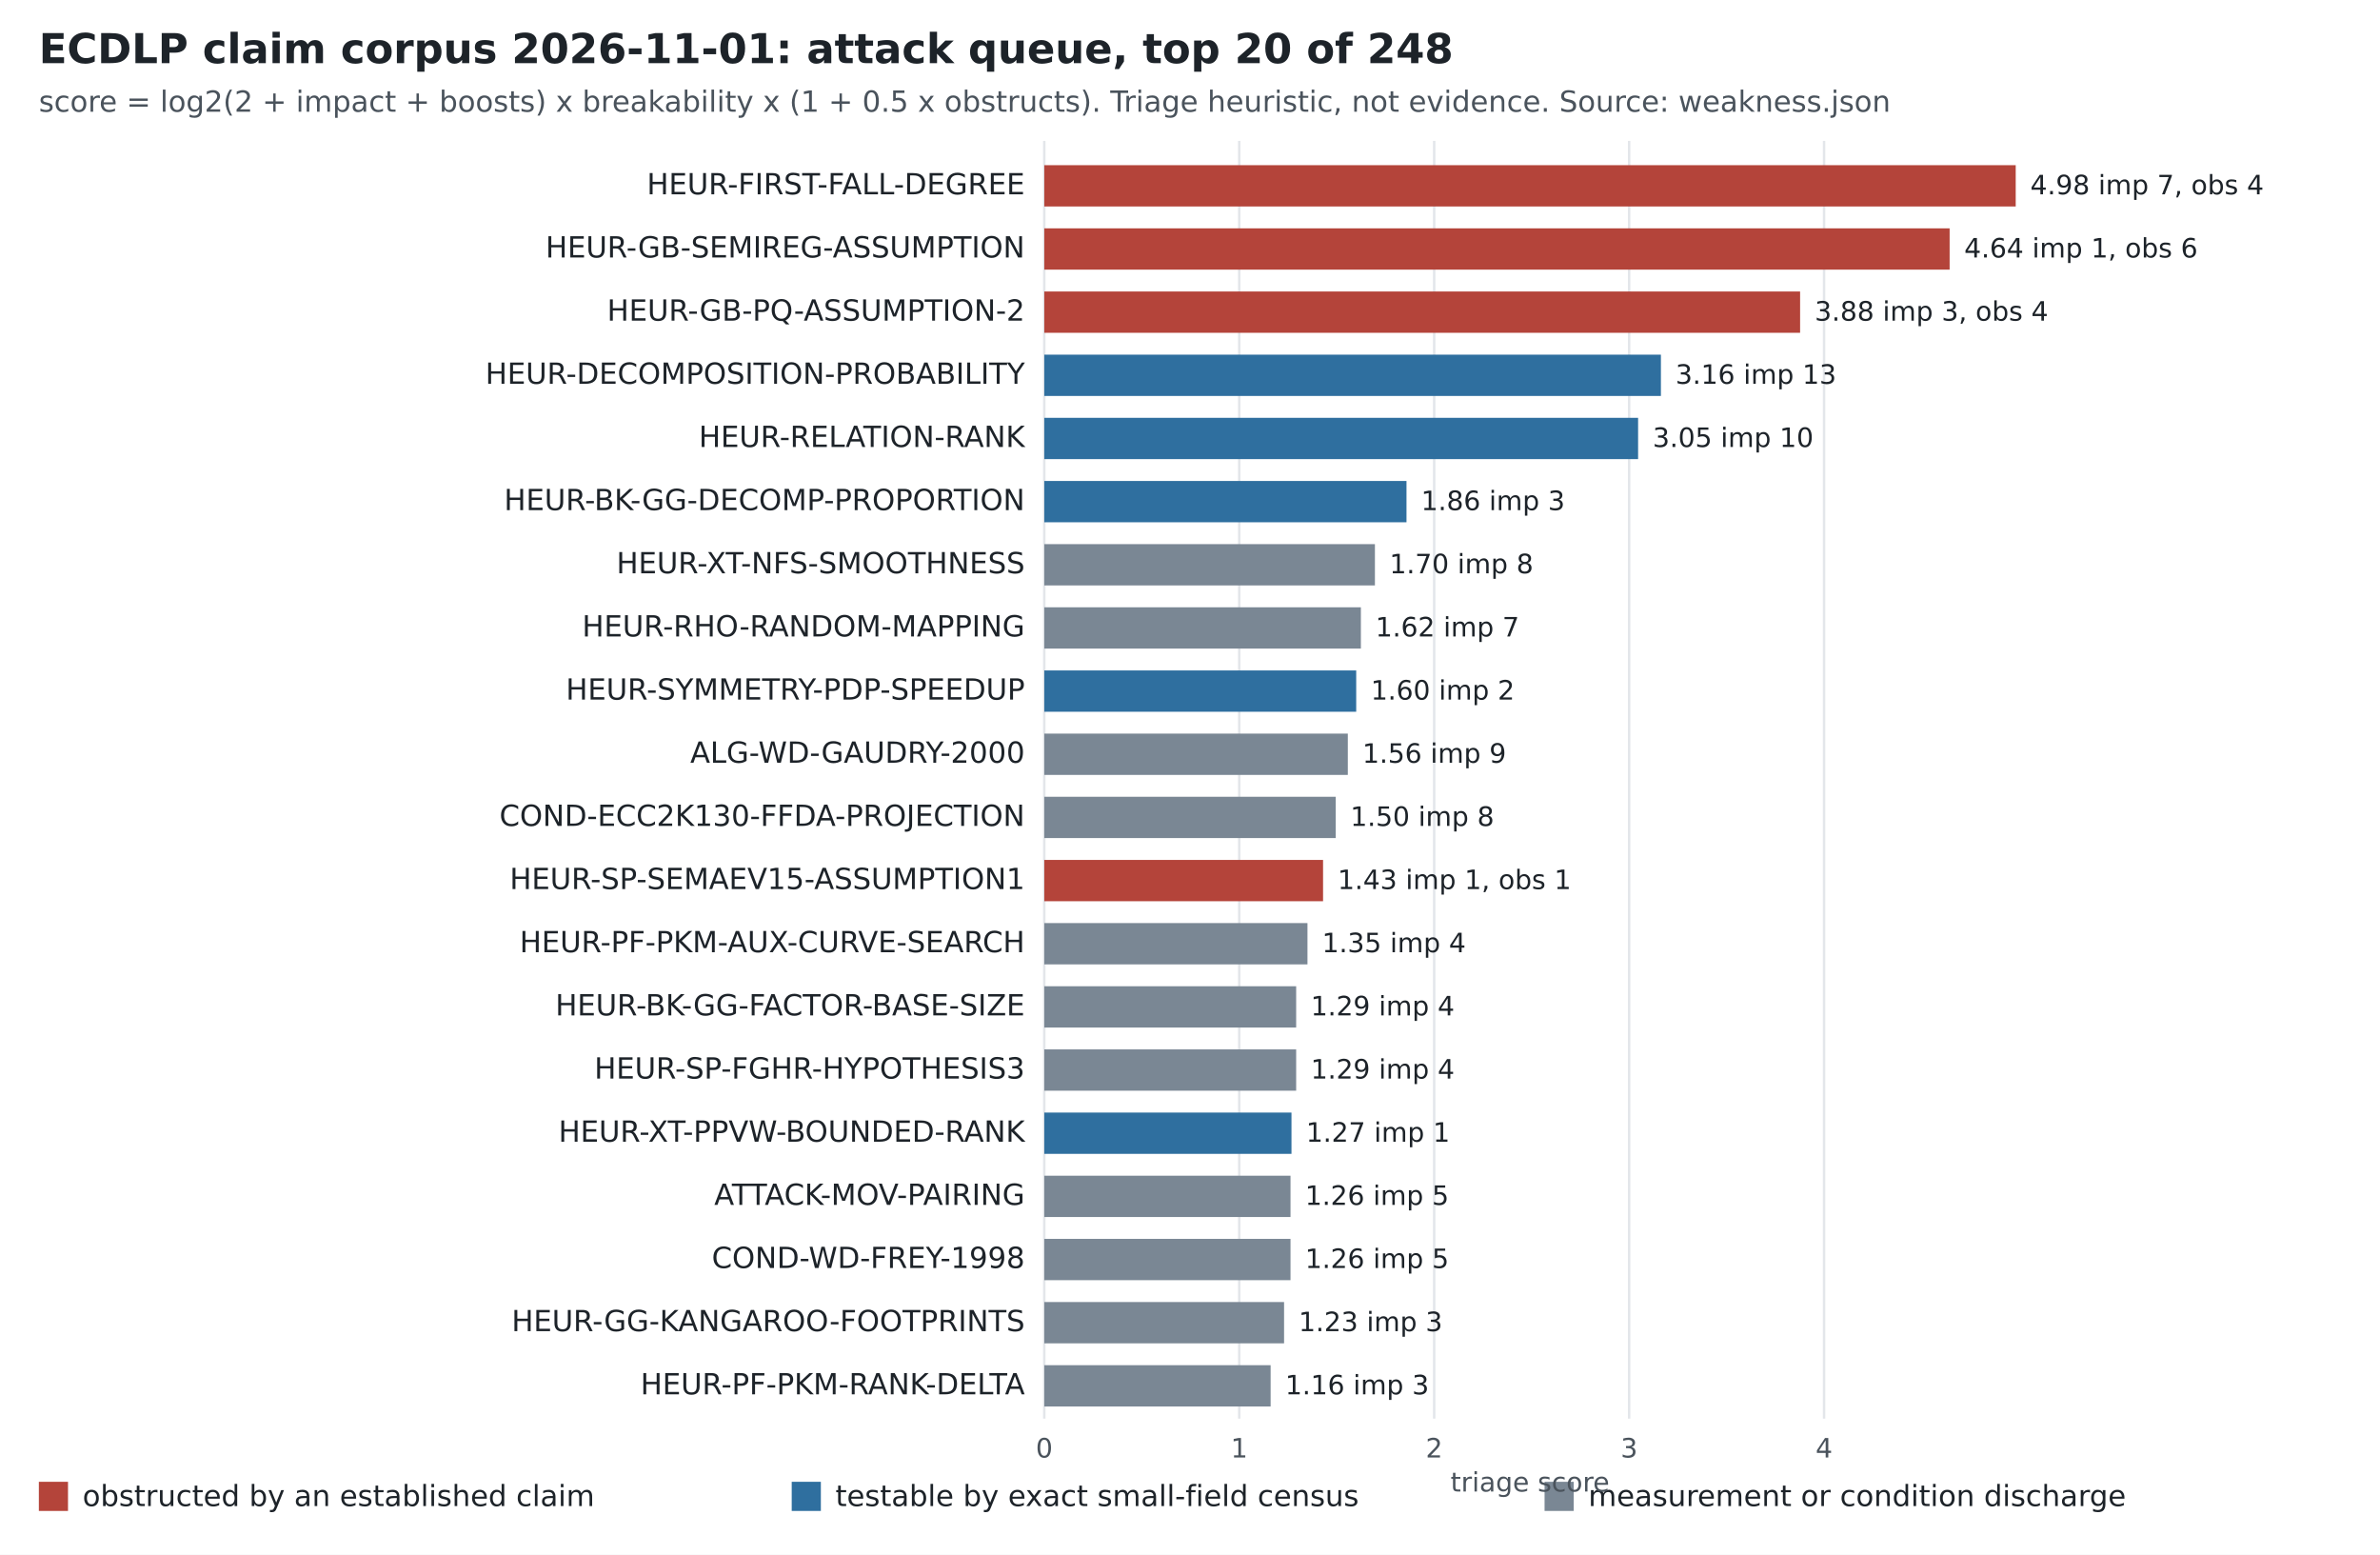
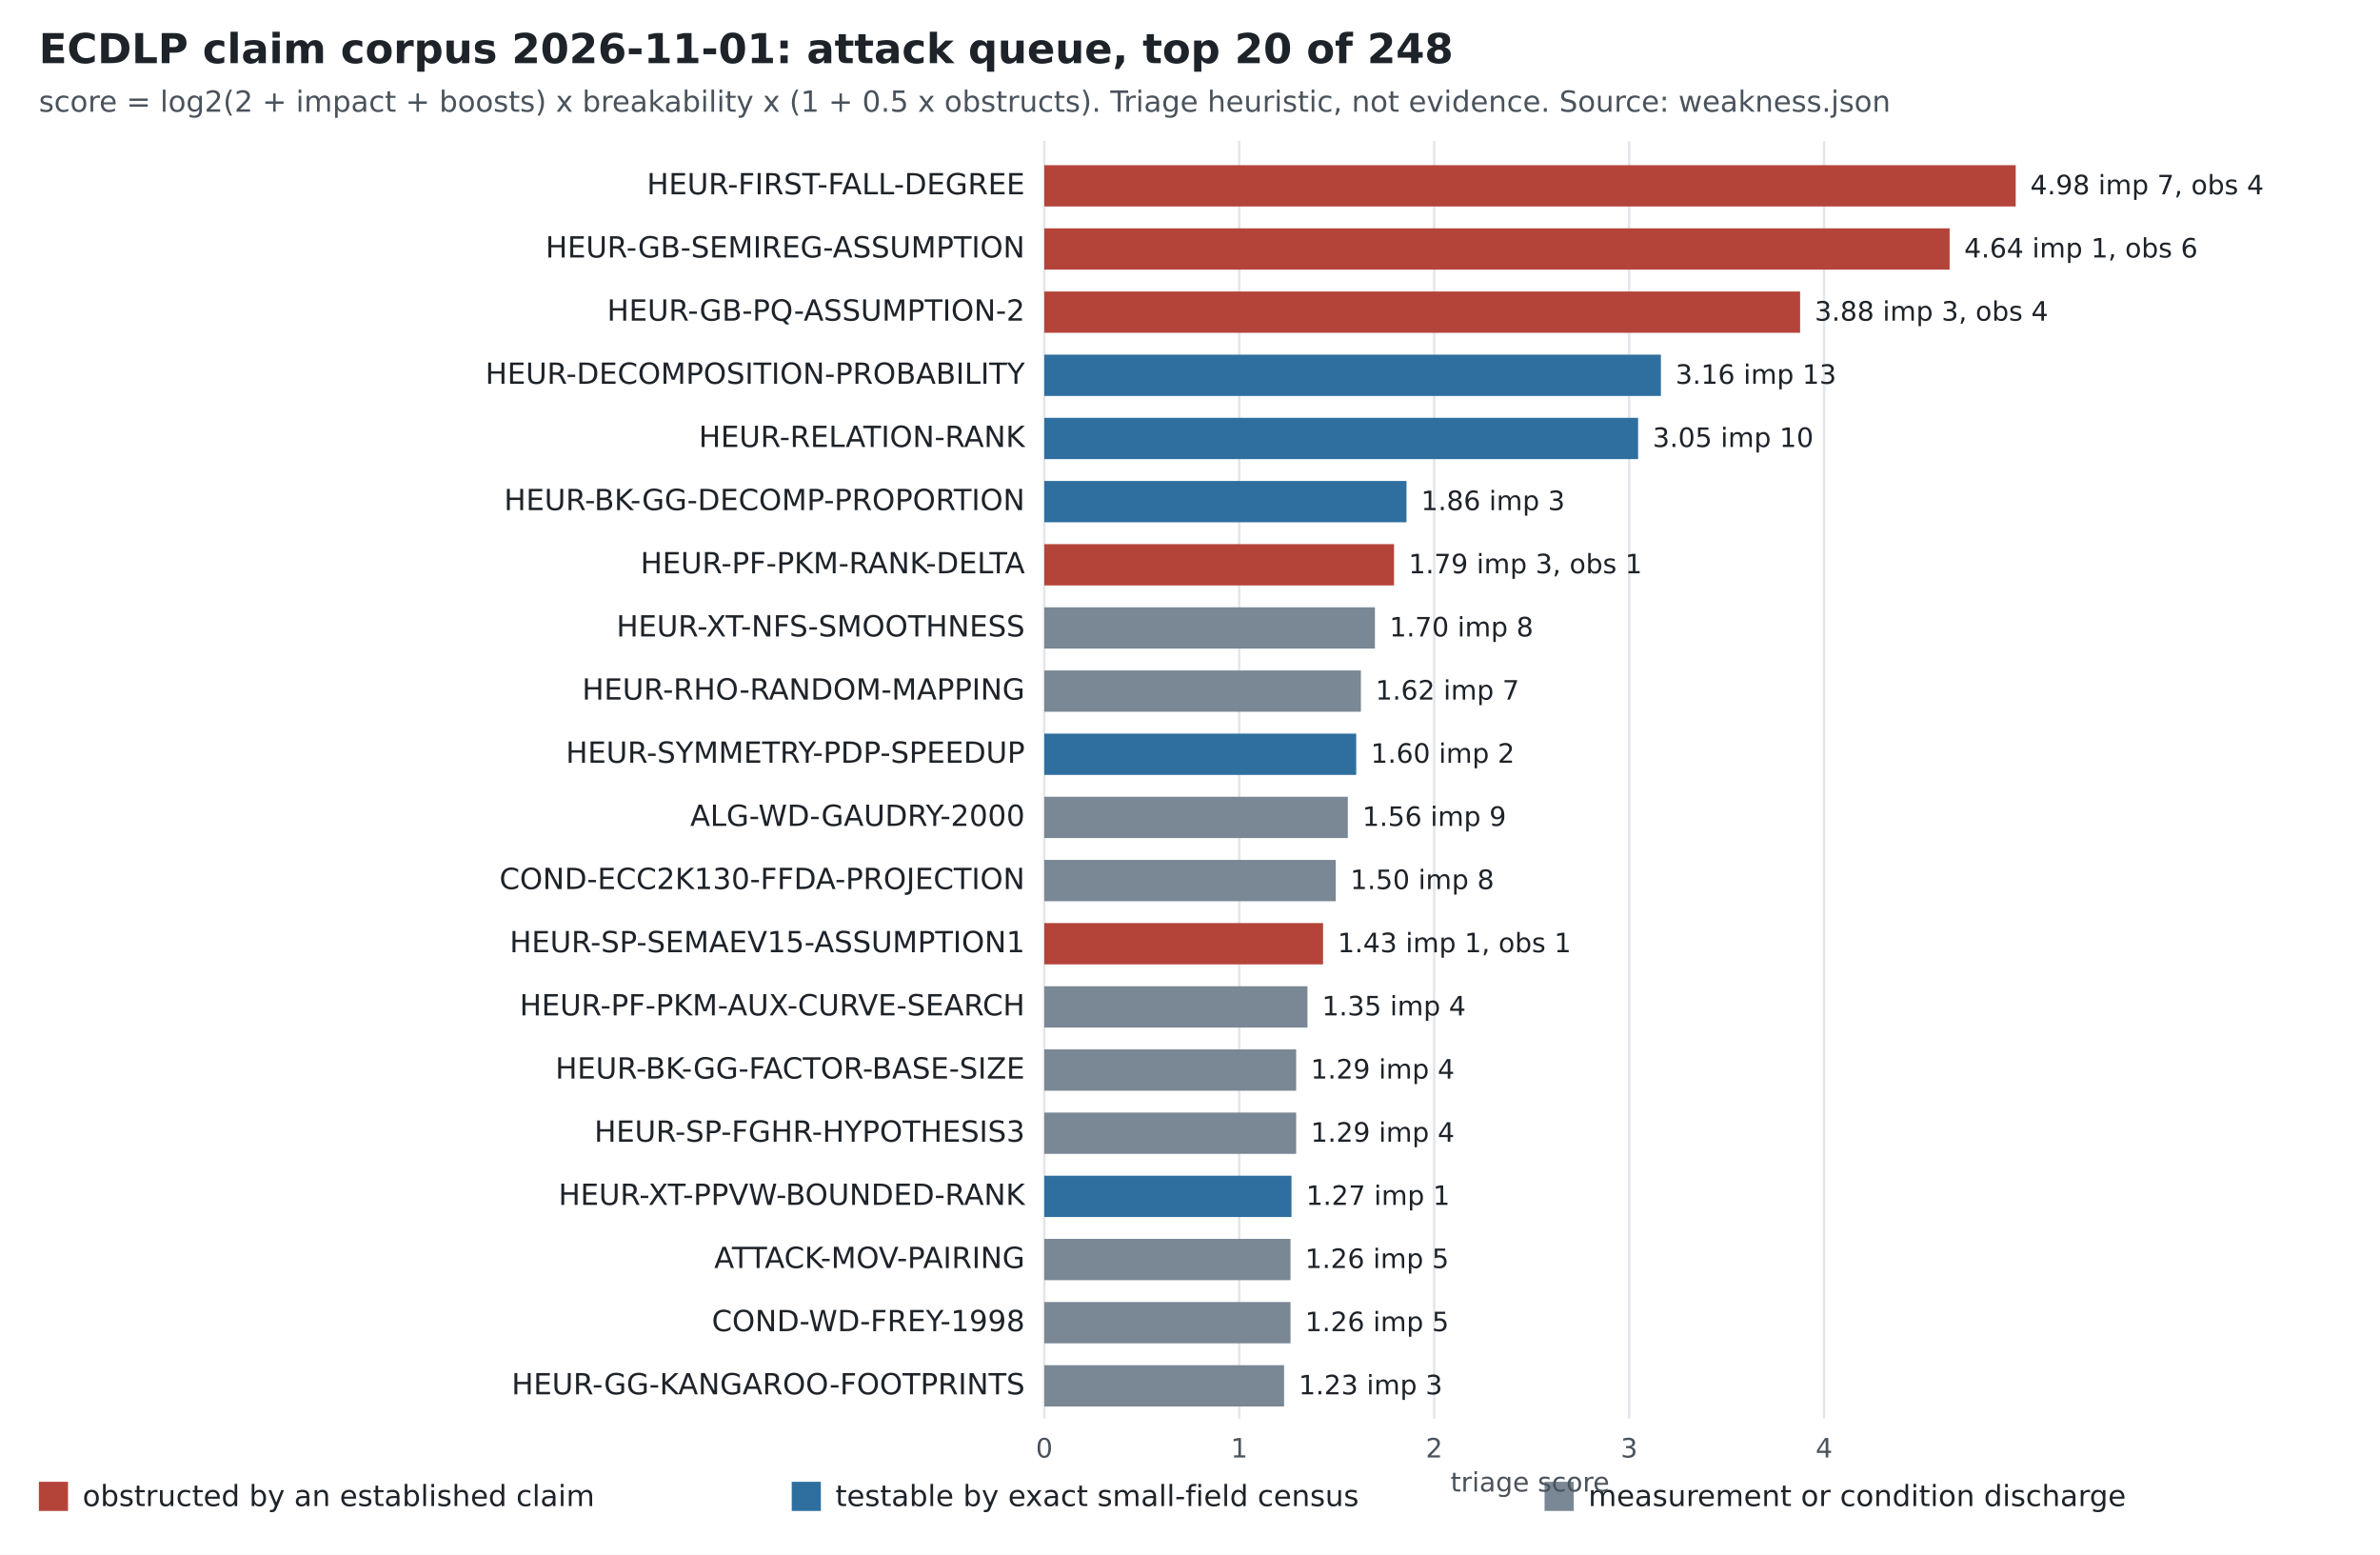
<svg xmlns="http://www.w3.org/2000/svg" width="980" height="640" viewBox="0 0 980 640" font-family="DejaVu Sans, Arial, sans-serif">
  <rect width="980" height="640" fill="#ffffff" />
  <text x="16" y="26" font-size="17" font-weight="bold" fill="#1d2329">ECDLP claim corpus 2026-11-01: attack queue, top 20 of 248</text>
  <text x="16" y="46" font-size="12" fill="#4a535c">score = log2(2 + impact + boosts) x breakability x (1 + 0.5 x obstructs). Triage heuristic, not evidence. Source: weakness.json</text>
  <line x1="430" y1="58" x2="430" y2="584" stroke="#e3e6ea" />
  <text x="430" y="600" font-size="11" text-anchor="middle" fill="#4a535c">0</text>
  <line x1="510.273" y1="58" x2="510.273" y2="584" stroke="#e3e6ea" />
  <text x="510.273" y="600" font-size="11" text-anchor="middle" fill="#4a535c">1</text>
  <line x1="590.546" y1="58" x2="590.546" y2="584" stroke="#e3e6ea" />
  <text x="590.546" y="600" font-size="11" text-anchor="middle" fill="#4a535c">2</text>
  <line x1="670.819" y1="58" x2="670.819" y2="584" stroke="#e3e6ea" />
  <text x="670.819" y="600" font-size="11" text-anchor="middle" fill="#4a535c">3</text>
  <line x1="751.092" y1="58" x2="751.092" y2="584" stroke="#e3e6ea" />
  <text x="751.092" y="600" font-size="11" text-anchor="middle" fill="#4a535c">4</text>
  <text x="422" y="80" font-size="12" text-anchor="end" fill="#1d2329">HEUR-FIRST-FALL-DEGREE</text>
  <rect x="430" y="68" width="400" height="17" fill="#b4443a" />
  <text x="836" y="80" font-size="11" fill="#1d2329">4.98  imp 7, obs 4</text>
  <text x="422" y="106" font-size="12" text-anchor="end" fill="#1d2329">HEUR-GB-SEMIREG-ASSUMPTION</text>
  <rect x="430" y="94" width="372.787" height="17" fill="#b4443a" />
  <text x="808.787" y="106" font-size="11" fill="#1d2329">4.64  imp 1, obs 6</text>
  <text x="422" y="132" font-size="12" text-anchor="end" fill="#1d2329">HEUR-GB-PQ-ASSUMPTION-2</text>
  <rect x="430" y="120" width="311.218" height="17" fill="#b4443a" />
  <text x="747.218" y="132" font-size="11" fill="#1d2329">3.88  imp 3, obs 4</text>
  <text x="422" y="158" font-size="12" text-anchor="end" fill="#1d2329">HEUR-DECOMPOSITION-PROBABILITY</text>
  <rect x="430" y="146" width="253.903" height="17" fill="#2f6f9f" />
  <text x="689.903" y="158" font-size="11" fill="#1d2329">3.16  imp 13</text>
  <text x="422" y="184" font-size="12" text-anchor="end" fill="#1d2329">HEUR-RELATION-RANK</text>
  <rect x="430" y="172" width="244.511" height="17" fill="#2f6f9f" />
  <text x="680.511" y="184" font-size="11" fill="#1d2329">3.05  imp 10</text>
  <text x="422" y="210" font-size="12" text-anchor="end" fill="#1d2329">HEUR-BK-GG-DECOMP-PROPORTION</text>
  <rect x="430" y="198" width="149.147" height="17" fill="#2f6f9f" />
  <text x="585.147" y="210" font-size="11" fill="#1d2329">1.86  imp 3</text>
-   <text x="422" y="236" font-size="12" text-anchor="end" fill="#1d2329">HEUR-XT-NFS-SMOOTHNESS</text>
-   <rect x="430" y="224" width="136.143" height="17" fill="#7a8794" />
-   <text x="572.143" y="236" font-size="11" fill="#1d2329">1.70  imp 8</text>
-   <text x="422" y="262" font-size="12" text-anchor="end" fill="#1d2329">HEUR-RHO-RANDOM-MAPPING</text>
-   <rect x="430" y="250" width="130.363" height="17" fill="#7a8794" />
-   <text x="566.363" y="262" font-size="11" fill="#1d2329">1.62  imp 7</text>
-   <text x="422" y="288" font-size="12" text-anchor="end" fill="#1d2329">HEUR-SYMMETRY-PDP-SPEEDUP</text>
-   <rect x="430" y="276" width="128.437" height="17" fill="#2f6f9f" />
-   <text x="564.437" y="288" font-size="11" fill="#1d2329">1.60  imp 2</text>
-   <text x="422" y="314" font-size="12" text-anchor="end" fill="#1d2329">ALG-WD-GAUDRY-2000</text>
-   <rect x="430" y="302" width="124.985" height="17" fill="#7a8794" />
-   <text x="560.985" y="314" font-size="11" fill="#1d2329">1.56  imp 9</text>
-   <text x="422" y="340" font-size="12" text-anchor="end" fill="#1d2329">COND-ECC2K130-FFDA-PROJECTION</text>
-   <rect x="430" y="328" width="120.008" height="17" fill="#7a8794" />
-   <text x="556.008" y="340" font-size="11" fill="#1d2329">1.50  imp 8</text>
-   <text x="422" y="366" font-size="12" text-anchor="end" fill="#1d2329">HEUR-SP-SEMAEV15-ASSUMPTION1</text>
-   <rect x="430" y="354" width="114.79" height="17" fill="#b4443a" />
-   <text x="550.79" y="366" font-size="11" fill="#1d2329">1.43  imp 1, obs 1</text>
-   <text x="422" y="392" font-size="12" text-anchor="end" fill="#1d2329">HEUR-PF-PKM-AUX-CURVE-SEARCH</text>
-   <rect x="430" y="380" width="108.368" height="17" fill="#7a8794" />
-   <text x="544.368" y="392" font-size="11" fill="#1d2329">1.35  imp 4</text>
-   <text x="422" y="418" font-size="12" text-anchor="end" fill="#1d2329">HEUR-BK-GG-FACTOR-BASE-SIZE</text>
-   <rect x="430" y="406" width="103.713" height="17" fill="#7a8794" />
-   <text x="539.713" y="418" font-size="11" fill="#1d2329">1.29  imp 4</text>
-   <text x="422" y="444" font-size="12" text-anchor="end" fill="#1d2329">HEUR-SP-FGHR-HYPOTHESIS3</text>
+   <text x="422" y="236" font-size="12" text-anchor="end" fill="#1d2329">HEUR-PF-PKM-RANK-DELTA</text>
+   <rect x="430" y="224" width="144.01" height="17" fill="#b4443a" />
+   <text x="580.01" y="236" font-size="11" fill="#1d2329">1.79  imp 3, obs 1</text>
+   <text x="422" y="262" font-size="12" text-anchor="end" fill="#1d2329">HEUR-XT-NFS-SMOOTHNESS</text>
+   <rect x="430" y="250" width="136.143" height="17" fill="#7a8794" />
+   <text x="572.143" y="262" font-size="11" fill="#1d2329">1.70  imp 8</text>
+   <text x="422" y="288" font-size="12" text-anchor="end" fill="#1d2329">HEUR-RHO-RANDOM-MAPPING</text>
+   <rect x="430" y="276" width="130.363" height="17" fill="#7a8794" />
+   <text x="566.363" y="288" font-size="11" fill="#1d2329">1.62  imp 7</text>
+   <text x="422" y="314" font-size="12" text-anchor="end" fill="#1d2329">HEUR-SYMMETRY-PDP-SPEEDUP</text>
+   <rect x="430" y="302" width="128.437" height="17" fill="#2f6f9f" />
+   <text x="564.437" y="314" font-size="11" fill="#1d2329">1.60  imp 2</text>
+   <text x="422" y="340" font-size="12" text-anchor="end" fill="#1d2329">ALG-WD-GAUDRY-2000</text>
+   <rect x="430" y="328" width="124.985" height="17" fill="#7a8794" />
+   <text x="560.985" y="340" font-size="11" fill="#1d2329">1.56  imp 9</text>
+   <text x="422" y="366" font-size="12" text-anchor="end" fill="#1d2329">COND-ECC2K130-FFDA-PROJECTION</text>
+   <rect x="430" y="354" width="120.008" height="17" fill="#7a8794" />
+   <text x="556.008" y="366" font-size="11" fill="#1d2329">1.50  imp 8</text>
+   <text x="422" y="392" font-size="12" text-anchor="end" fill="#1d2329">HEUR-SP-SEMAEV15-ASSUMPTION1</text>
+   <rect x="430" y="380" width="114.79" height="17" fill="#b4443a" />
+   <text x="550.79" y="392" font-size="11" fill="#1d2329">1.43  imp 1, obs 1</text>
+   <text x="422" y="418" font-size="12" text-anchor="end" fill="#1d2329">HEUR-PF-PKM-AUX-CURVE-SEARCH</text>
+   <rect x="430" y="406" width="108.368" height="17" fill="#7a8794" />
+   <text x="544.368" y="418" font-size="11" fill="#1d2329">1.35  imp 4</text>
+   <text x="422" y="444" font-size="12" text-anchor="end" fill="#1d2329">HEUR-BK-GG-FACTOR-BASE-SIZE</text>
  <rect x="430" y="432" width="103.713" height="17" fill="#7a8794" />
  <text x="539.713" y="444" font-size="11" fill="#1d2329">1.29  imp 4</text>
-   <text x="422" y="470" font-size="12" text-anchor="end" fill="#1d2329">HEUR-XT-PPVW-BOUNDED-RANK</text>
-   <rect x="430" y="458" width="101.786" height="17" fill="#2f6f9f" />
-   <text x="537.786" y="470" font-size="11" fill="#1d2329">1.27  imp 1</text>
-   <text x="422" y="496" font-size="12" text-anchor="end" fill="#1d2329">ATTACK-MOV-PAIRING</text>
-   <rect x="430" y="484" width="101.385" height="17" fill="#7a8794" />
-   <text x="537.385" y="496" font-size="11" fill="#1d2329">1.26  imp 5</text>
-   <text x="422" y="522" font-size="12" text-anchor="end" fill="#1d2329">COND-WD-FREY-1998</text>
+   <text x="422" y="470" font-size="12" text-anchor="end" fill="#1d2329">HEUR-SP-FGHR-HYPOTHESIS3</text>
+   <rect x="430" y="458" width="103.713" height="17" fill="#7a8794" />
+   <text x="539.713" y="470" font-size="11" fill="#1d2329">1.29  imp 4</text>
+   <text x="422" y="496" font-size="12" text-anchor="end" fill="#1d2329">HEUR-XT-PPVW-BOUNDED-RANK</text>
+   <rect x="430" y="484" width="101.786" height="17" fill="#2f6f9f" />
+   <text x="537.786" y="496" font-size="11" fill="#1d2329">1.27  imp 1</text>
+   <text x="422" y="522" font-size="12" text-anchor="end" fill="#1d2329">ATTACK-MOV-PAIRING</text>
  <rect x="430" y="510" width="101.385" height="17" fill="#7a8794" />
  <text x="537.385" y="522" font-size="11" fill="#1d2329">1.26  imp 5</text>
-   <text x="422" y="548" font-size="12" text-anchor="end" fill="#1d2329">HEUR-GG-KANGAROO-FOOTPRINTS</text>
-   <rect x="430" y="536" width="98.736" height="17" fill="#7a8794" />
-   <text x="534.736" y="548" font-size="11" fill="#1d2329">1.23  imp 3</text>
-   <text x="422" y="574" font-size="12" text-anchor="end" fill="#1d2329">HEUR-PF-PKM-RANK-DELTA</text>
-   <rect x="430" y="562" width="93.197" height="17" fill="#7a8794" />
-   <text x="529.197" y="574" font-size="11" fill="#1d2329">1.16  imp 3</text>
+   <text x="422" y="548" font-size="12" text-anchor="end" fill="#1d2329">COND-WD-FREY-1998</text>
+   <rect x="430" y="536" width="101.385" height="17" fill="#7a8794" />
+   <text x="537.385" y="548" font-size="11" fill="#1d2329">1.26  imp 5</text>
+   <text x="422" y="574" font-size="12" text-anchor="end" fill="#1d2329">HEUR-GG-KANGAROO-FOOTPRINTS</text>
+   <rect x="430" y="562" width="98.736" height="17" fill="#7a8794" />
+   <text x="534.736" y="574" font-size="11" fill="#1d2329">1.23  imp 3</text>
  <rect x="16" y="610" width="12" height="12" fill="#b4443a" />
  <text x="34" y="620" font-size="12" fill="#1d2329">obstructed by an established claim</text>
  <rect x="326" y="610" width="12" height="12" fill="#2f6f9f" />
  <text x="344" y="620" font-size="12" fill="#1d2329">testable by exact small-field census</text>
  <rect x="636" y="610" width="12" height="12" fill="#7a8794" />
  <text x="654" y="620" font-size="12" fill="#1d2329">measurement or condition discharge</text>
  <text x="630" y="614" font-size="11" text-anchor="middle" fill="#4a535c">triage score</text>
</svg>
